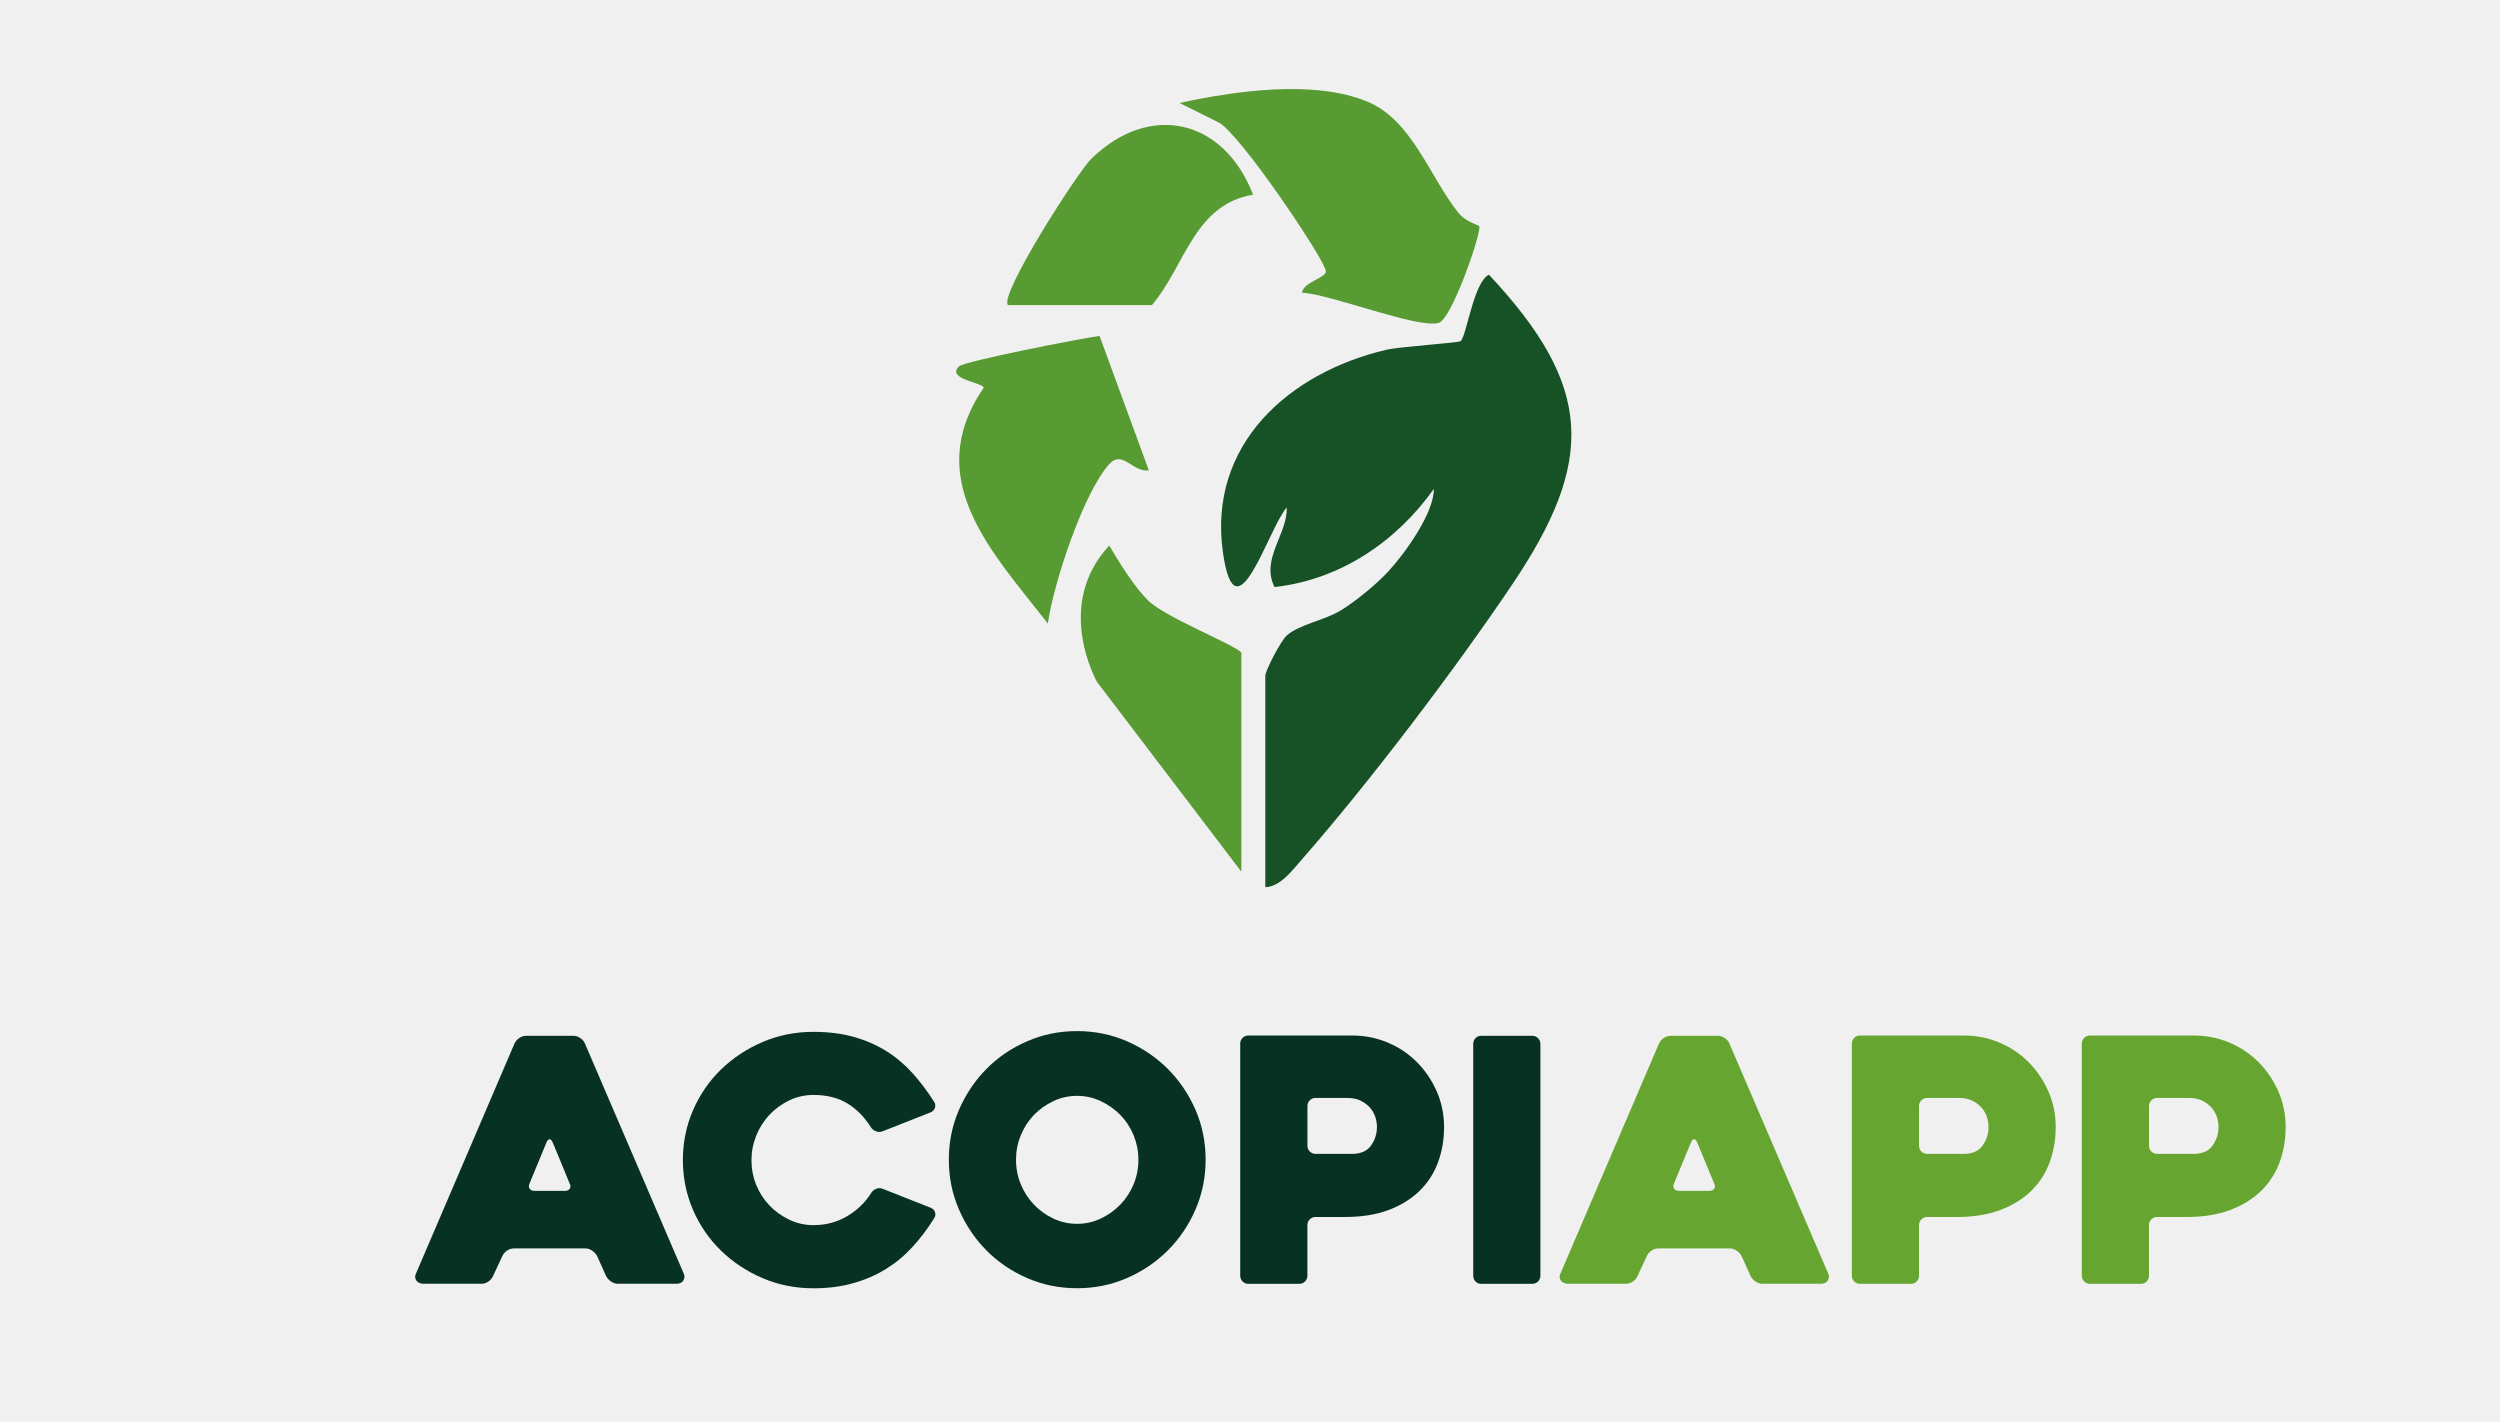
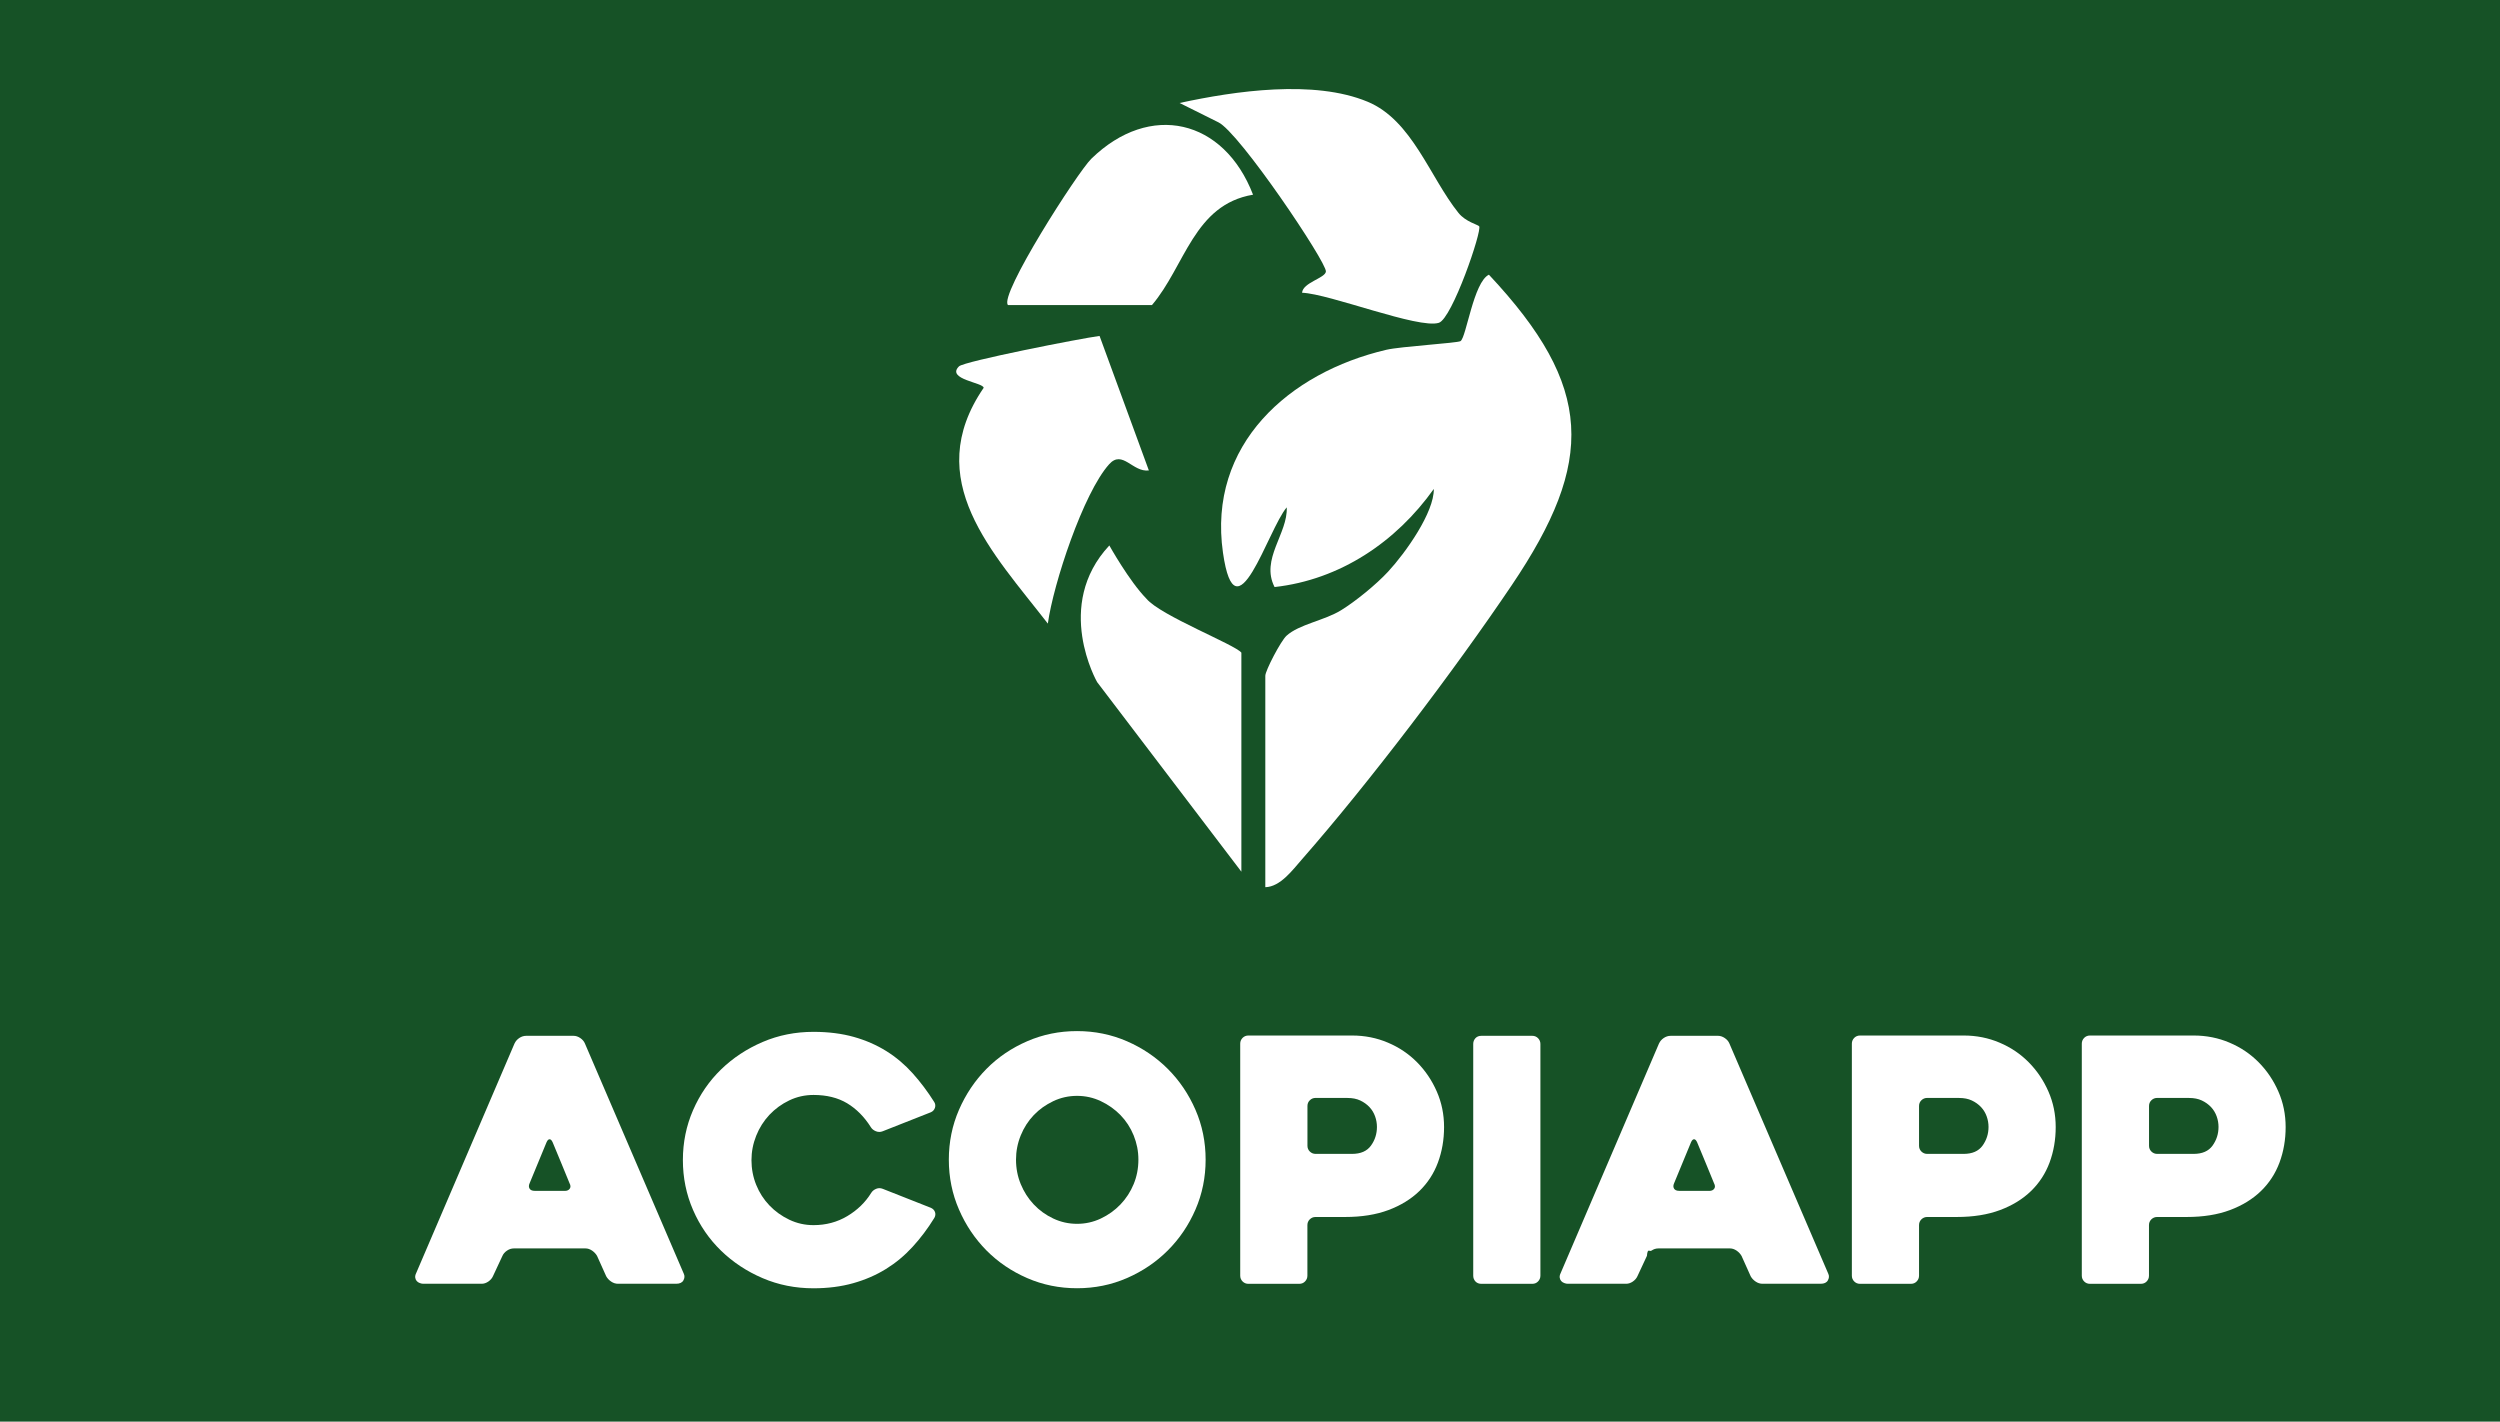
<svg xmlns="http://www.w3.org/2000/svg" id="Capa_1" version="1.1" viewBox="0 0 497.19 282.72">
  <defs>
    <style>
      .st0 {
-         fill: #165226;
-       }
- 
-       .st1 {
-         fill: #579b32;
-       }
- 
-       .st2 {
-         fill: #073123;
-       }
- 
-       .st3 {
-         fill: #65a530;
+         fill: #fff;
      }
    </style>
  </defs>
+   <rect x="0" y="0" width="497.19" height="282.72" fill="#165226" />
  <path class="st0" d="M251.64,176.42v-42.03c0-1.01,3.08-6.93,4.22-7.96,2.48-2.26,7.5-3.02,10.8-5.04,2.9-1.77,7.06-5.17,9.38-7.68,3.55-3.83,9.19-11.83,9.11-16.47-7.49,10.53-18.63,18.05-31.67,19.51-2.84-5.55,2.67-10.64,2.42-15.85-3.78,4.46-10.16,26.6-12.68,9.02-3.08-21.5,13.14-35.83,32.51-40.36,2.82-.66,14.1-1.33,14.73-1.72,1.15-.71,2.59-11.75,5.65-13.21,20.89,22.29,21.18,37.09,4.53,61.77-11.39,16.89-28.33,39.24-41.73,54.52-1.8,2.05-4.28,5.46-7.27,5.52Z" />
-   <path class="st1" d="M294.17,45c.62.85-5.37,18.37-8.02,19.2-4.02,1.27-21.74-5.78-27.2-5.98.15-2.04,4.63-2.91,4.74-4.22.16-1.84-17.21-27.67-21.39-29.68l-7.71-3.84c11.06-2.4,26.74-4.68,37.39-.25,8.87,3.68,12.38,15.03,18.09,22.13,1.42,1.76,3.88,2.33,4.1,2.64Z" />
-   <path class="st1" d="M218.68,66.82l9.8,26.74c-3.24.41-5.23-4.2-7.9-1.23-5.13,5.71-11.1,23.78-12.19,31.69-10.93-14.11-25.28-28.58-12.77-46.88.07-1.05-7.53-1.68-4.9-4.28,1.02-1.01,24.36-5.59,27.96-6.05Z" />
-   <path class="st1" d="M200.47,60.67c-1.92-1.83,13.86-26.47,16.58-29.11,11.65-11.34,26.35-7.9,32.15,7.16-11.77,1.98-13.5,14.18-20.1,21.95h-28.63Z" />
-   <path class="st1" d="M220.62,108.48s3.95,7.09,7.38,10.59c2.79,3.36,17.67,9.15,18.88,10.73v43.56l-28.69-37.71s-8.72-15.22,2.43-27.17Z" />
+   <path class="st0" d="M294.17,45c.62.85-5.37,18.37-8.02,19.2-4.02,1.27-21.74-5.78-27.2-5.98.15-2.04,4.63-2.91,4.74-4.22.16-1.84-17.21-27.67-21.39-29.68l-7.71-3.84c11.06-2.4,26.74-4.68,37.39-.25,8.87,3.68,12.38,15.03,18.09,22.13,1.42,1.76,3.88,2.33,4.1,2.64Z" />
+   <path class="st0" d="M218.68,66.82l9.8,26.74c-3.24.41-5.23-4.2-7.9-1.23-5.13,5.71-11.1,23.78-12.19,31.69-10.93-14.11-25.28-28.58-12.77-46.88.07-1.05-7.53-1.68-4.9-4.28,1.02-1.01,24.36-5.59,27.96-6.05Z" />
+   <path class="st0" d="M200.47,60.67c-1.92-1.83,13.86-26.47,16.58-29.11,11.65-11.34,26.35-7.9,32.15,7.16-11.77,1.98-13.5,14.18-20.1,21.95h-28.63Z" />
+   <path class="st0" d="M220.62,108.48s3.95,7.09,7.38,10.59c2.79,3.36,17.67,9.15,18.88,10.73v43.56l-28.69-37.71s-8.72-15.22,2.43-27.17Z" />
  <g>
-     <path class="st2" d="M102.35,207.49c.18-.4.48-.75.91-1.05.43-.29.89-.44,1.38-.44h9.44c.45,0,.89.15,1.32.44.43.29.73.64.91,1.05l19.7,45.87c.18.4.15.83-.1,1.28-.25.45-.73.67-1.45.67h-11.54c-.5,0-.96-.15-1.38-.44-.43-.29-.75-.64-.98-1.05l-1.82-4.05c-.23-.4-.55-.75-.98-1.05-.43-.29-.87-.44-1.32-.44h-14.23c-.5,0-.96.15-1.38.44-.43.29-.73.64-.91,1.05l-1.89,4.05c-.18.4-.48.75-.91,1.05-.43.29-.87.44-1.32.44h-11.6c-.22,0-.46-.04-.71-.14-.25-.09-.45-.22-.61-.4-.16-.18-.26-.4-.3-.67-.04-.27.02-.58.2-.94l19.56-45.67ZM106.33,236.84h6c.45,0,.78-.15.98-.44.2-.29.19-.64-.03-1.05-.45-1.12-.99-2.44-1.62-3.95-.63-1.51-1.21-2.91-1.75-4.22-.18-.4-.38-.61-.61-.61s-.43.2-.61.61l-3.37,8.16c-.18.4-.18.75,0,1.05.18.29.52.44,1.01.44Z" />
-     <path class="st2" d="M185.8,242.24c-1.3,2.11-2.74,4.02-4.32,5.74-1.57,1.72-3.34,3.19-5.3,4.4-1.96,1.21-4.13,2.15-6.51,2.82-2.38.67-5.02,1.01-7.89,1.01-3.6,0-6.97-.67-10.12-2.02-3.15-1.35-5.9-3.17-8.26-5.46-2.36-2.29-4.22-4.99-5.57-8.1s-2.02-6.41-2.02-9.92.67-6.81,2.02-9.92c1.35-3.1,3.2-5.8,5.57-8.1,2.36-2.29,5.12-4.11,8.26-5.46,3.15-1.35,6.52-2.02,10.12-2.02,2.97,0,5.64.34,8.03,1.01,2.38.67,4.54,1.62,6.48,2.83,1.93,1.21,3.68,2.69,5.23,4.42,1.55,1.73,2.98,3.63,4.28,5.7.22.36.27.74.14,1.15-.14.4-.4.7-.81.88l-9.58,3.78c-.45.18-.9.18-1.35,0-.45-.18-.79-.45-1.01-.81-1.3-2.07-2.88-3.65-4.72-4.76-1.84-1.1-4.07-1.65-6.68-1.65-1.71,0-3.32.36-4.82,1.08-1.51.72-2.82,1.68-3.95,2.87-1.12,1.2-2,2.58-2.63,4.16-.63,1.58-.94,3.2-.94,4.87s.31,3.35.94,4.9c.63,1.56,1.51,2.92,2.63,4.09,1.12,1.17,2.44,2.12,3.95,2.84,1.51.72,3.11,1.08,4.82,1.08,2.47,0,4.71-.6,6.71-1.79,2-1.19,3.59-2.73,4.76-4.62.22-.36.55-.63.98-.81.43-.18.87-.18,1.32,0l9.58,3.78c.4.18.67.46.81.84.13.38.09.78-.14,1.18Z" />
-     <path class="st2" d="M188.7,230.63c0-3.51.67-6.81,2.02-9.92,1.35-3.1,3.17-5.81,5.46-8.13,2.29-2.32,4.99-4.15,8.1-5.5,3.1-1.35,6.41-2.02,9.92-2.02s6.81.67,9.92,2.02c3.1,1.35,5.81,3.18,8.13,5.5,2.32,2.32,4.15,5.03,5.5,8.13,1.35,3.1,2.02,6.41,2.02,9.92s-.67,6.81-2.02,9.92-3.18,5.81-5.5,8.13c-2.32,2.32-5.03,4.15-8.13,5.5-3.1,1.35-6.41,2.02-9.92,2.02s-6.81-.67-9.92-2.02c-3.1-1.35-5.8-3.18-8.1-5.5-2.29-2.32-4.12-5.03-5.46-8.13-1.35-3.1-2.02-6.41-2.02-9.92ZM202.06,230.63c0,1.71.31,3.33.94,4.86.63,1.53,1.49,2.88,2.6,4.05,1.1,1.17,2.39,2.1,3.88,2.8,1.48.7,3.06,1.05,4.72,1.05s3.24-.35,4.72-1.05c1.48-.7,2.79-1.63,3.91-2.8,1.12-1.17,2-2.52,2.63-4.05.63-1.53.94-3.15.94-4.86s-.32-3.27-.94-4.82c-.63-1.55-1.51-2.9-2.63-4.05-1.12-1.15-2.43-2.07-3.91-2.77-1.48-.7-3.06-1.05-4.72-1.05s-3.24.35-4.72,1.05c-1.48.7-2.78,1.62-3.88,2.77-1.1,1.15-1.97,2.5-2.6,4.05-.63,1.55-.94,3.16-.94,4.82Z" />
-     <path class="st2" d="M267.51,242.03h-5.88c-.45,0-.83.16-1.15.47-.32.32-.47.7-.47,1.15v10.05c0,.45-.16.83-.47,1.15-.31.32-.69.47-1.14.47h-10.14c-.45,0-.83-.16-1.14-.47-.31-.31-.47-.7-.47-1.15v-46.14c0-.45.16-.83.47-1.15.31-.31.7-.47,1.15-.47h20.64c2.52,0,4.89.47,7.12,1.42,2.23.94,4.16,2.25,5.8,3.91,1.64,1.66,2.95,3.6,3.91,5.8.97,2.2,1.45,4.57,1.45,7.08s-.41,4.87-1.22,7.05c-.81,2.18-2.04,4.07-3.69,5.67-1.65,1.6-3.7,2.86-6.15,3.78-2.46.92-5.33,1.38-8.62,1.38ZM268.01,218.35h-6.37c-.45,0-.84.16-1.15.47-.32.31-.47.69-.47,1.14v7.91c0,.45.16.83.47,1.14.32.31.7.47,1.15.47h7.25c1.72,0,2.97-.55,3.76-1.64s1.19-2.34,1.19-3.72c0-.71-.12-1.42-.37-2.11-.25-.69-.62-1.31-1.12-1.84s-1.11-.97-1.83-1.31c-.72-.34-1.56-.5-2.51-.5Z" />
-     <path class="st2" d="M304.74,255.32h-10.14c-.49,0-.88-.16-1.17-.47-.29-.31-.44-.7-.44-1.15v-46.08c0-.45.15-.83.44-1.15.29-.31.68-.47,1.17-.47h10.14c.45,0,.83.16,1.14.47.31.32.47.7.47,1.15v46.08c0,.45-.16.83-.47,1.15-.31.32-.69.47-1.14.47Z" />
-     <path class="st3" d="M329.96,207.49c.18-.4.48-.75.91-1.05.43-.29.89-.44,1.38-.44h9.44c.45,0,.89.15,1.32.44.43.29.73.64.91,1.05l19.7,45.87c.18.4.15.83-.1,1.28-.25.45-.73.67-1.45.67h-11.54c-.5,0-.96-.15-1.38-.44-.43-.29-.75-.64-.98-1.05l-1.82-4.05c-.23-.4-.55-.75-.98-1.05-.43-.29-.87-.44-1.32-.44h-14.23c-.5,0-.96.15-1.38.44-.43.29-.73.64-.91,1.05l-1.89,4.05c-.18.4-.48.75-.91,1.05-.43.29-.87.44-1.32.44h-11.6c-.22,0-.46-.04-.71-.14-.25-.09-.45-.22-.61-.4-.16-.18-.26-.4-.3-.67-.04-.27.02-.58.2-.94l19.56-45.67ZM333.94,236.84h6c.45,0,.78-.15.98-.44.2-.29.19-.64-.03-1.05-.45-1.12-.99-2.44-1.62-3.95-.63-1.51-1.21-2.91-1.75-4.22-.18-.4-.38-.61-.61-.61s-.43.2-.61.61l-3.37,8.16c-.18.4-.18.75,0,1.05.18.29.52.44,1.01.44Z" />
-     <path class="st3" d="M389.15,242.03h-5.88c-.45,0-.83.16-1.15.47-.32.32-.47.7-.47,1.15v10.05c0,.45-.16.83-.47,1.15-.31.32-.69.47-1.14.47h-10.14c-.45,0-.83-.16-1.14-.47-.31-.31-.47-.7-.47-1.15v-46.14c0-.45.16-.83.47-1.15.31-.31.7-.47,1.15-.47h20.64c2.52,0,4.89.47,7.12,1.42,2.23.94,4.16,2.25,5.8,3.91,1.64,1.66,2.95,3.6,3.91,5.8.97,2.2,1.45,4.57,1.45,7.08s-.41,4.87-1.22,7.05c-.81,2.18-2.04,4.07-3.69,5.67-1.65,1.6-3.7,2.86-6.15,3.78-2.46.92-5.33,1.38-8.62,1.38ZM389.64,218.35h-6.37c-.45,0-.84.16-1.15.47-.32.31-.47.69-.47,1.14v7.91c0,.45.16.83.47,1.14.32.31.7.47,1.15.47h7.25c1.72,0,2.97-.55,3.76-1.64.79-1.1,1.19-2.34,1.19-3.72,0-.71-.12-1.42-.37-2.11-.25-.69-.62-1.31-1.12-1.84s-1.11-.97-1.83-1.31c-.72-.34-1.56-.5-2.51-.5Z" />
-     <path class="st3" d="M434.88,242.03h-5.88c-.45,0-.83.16-1.15.47-.32.32-.47.7-.47,1.15v10.05c0,.45-.16.83-.47,1.15-.31.32-.69.47-1.14.47h-10.14c-.45,0-.83-.16-1.14-.47-.31-.31-.47-.7-.47-1.15v-46.14c0-.45.16-.83.47-1.15.31-.31.7-.47,1.15-.47h20.64c2.52,0,4.89.47,7.12,1.42,2.23.94,4.16,2.25,5.8,3.91,1.64,1.66,2.95,3.6,3.91,5.8.97,2.2,1.45,4.57,1.45,7.08s-.41,4.87-1.22,7.05c-.81,2.18-2.04,4.07-3.69,5.67-1.65,1.6-3.7,2.86-6.15,3.78-2.46.92-5.33,1.38-8.62,1.38ZM435.38,218.35h-6.37c-.45,0-.84.16-1.15.47-.32.31-.47.69-.47,1.14v7.91c0,.45.16.83.47,1.14.32.31.7.47,1.15.47h7.25c1.72,0,2.97-.55,3.76-1.64.79-1.1,1.19-2.34,1.19-3.72,0-.71-.12-1.42-.37-2.11-.25-.69-.62-1.31-1.12-1.84s-1.11-.97-1.83-1.31c-.72-.34-1.56-.5-2.51-.5Z" />
+     <path class="st0" d="M102.35,207.49c.18-.4.48-.75.91-1.05.43-.29.89-.44,1.38-.44h9.44c.45,0,.89.15,1.32.44.43.29.73.64.91,1.05l19.7,45.87c.18.4.15.83-.1,1.28-.25.45-.73.67-1.45.67h-11.54c-.5,0-.96-.15-1.38-.44-.43-.29-.75-.64-.98-1.05l-1.82-4.05c-.23-.4-.55-.75-.98-1.05-.43-.29-.87-.44-1.32-.44h-14.23c-.5,0-.96.15-1.38.44-.43.29-.73.64-.91,1.05l-1.89,4.05c-.18.4-.48.75-.91,1.05-.43.29-.87.44-1.32.44h-11.6c-.22,0-.46-.04-.71-.14-.25-.09-.45-.22-.61-.4-.16-.18-.26-.4-.3-.67-.04-.27.02-.58.2-.94l19.56-45.67ZM106.33,236.84h6c.45,0,.78-.15.98-.44.2-.29.19-.64-.03-1.05-.45-1.12-.99-2.44-1.62-3.95-.63-1.51-1.21-2.91-1.75-4.22-.18-.4-.38-.61-.61-.61s-.43.2-.61.61l-3.37,8.16c-.18.4-.18.75,0,1.05.18.29.52.44,1.01.44Z" />
+     <path class="st0" d="M185.8,242.24c-1.3,2.11-2.74,4.02-4.32,5.74-1.57,1.72-3.34,3.19-5.3,4.4-1.96,1.21-4.13,2.15-6.51,2.82-2.38.67-5.02,1.01-7.89,1.01-3.6,0-6.97-.67-10.12-2.02-3.15-1.35-5.9-3.17-8.26-5.46-2.36-2.29-4.22-4.99-5.57-8.1s-2.02-6.41-2.02-9.92.67-6.81,2.02-9.92c1.35-3.1,3.2-5.8,5.57-8.1,2.36-2.29,5.12-4.11,8.26-5.46,3.15-1.35,6.52-2.02,10.12-2.02,2.97,0,5.64.34,8.03,1.01,2.38.67,4.54,1.62,6.48,2.83,1.93,1.21,3.68,2.69,5.23,4.42,1.55,1.73,2.98,3.63,4.28,5.7.22.36.27.74.14,1.15-.14.4-.4.7-.81.88l-9.58,3.78c-.45.18-.9.18-1.35,0-.45-.18-.79-.45-1.01-.81-1.3-2.07-2.88-3.65-4.72-4.76-1.84-1.1-4.07-1.65-6.68-1.65-1.71,0-3.32.36-4.82,1.08-1.51.72-2.82,1.68-3.95,2.87-1.12,1.2-2,2.58-2.63,4.16-.63,1.58-.94,3.2-.94,4.87s.31,3.35.94,4.9c.63,1.56,1.51,2.92,2.63,4.09,1.12,1.17,2.44,2.12,3.95,2.84,1.51.72,3.11,1.08,4.82,1.08,2.47,0,4.71-.6,6.71-1.79,2-1.19,3.59-2.73,4.76-4.62.22-.36.55-.63.98-.81.43-.18.87-.18,1.32,0l9.58,3.78c.4.18.67.46.81.84.13.38.09.78-.14,1.18Z" />
+     <path class="st0" d="M188.7,230.63c0-3.51.67-6.81,2.02-9.92,1.35-3.1,3.17-5.81,5.46-8.13,2.29-2.32,4.99-4.15,8.1-5.5,3.1-1.35,6.41-2.02,9.92-2.02s6.81.67,9.92,2.02c3.1,1.35,5.81,3.18,8.13,5.5,2.32,2.32,4.15,5.03,5.5,8.13,1.35,3.1,2.02,6.41,2.02,9.92s-.67,6.81-2.02,9.92-3.18,5.81-5.5,8.13c-2.32,2.32-5.03,4.15-8.13,5.5-3.1,1.35-6.41,2.02-9.92,2.02s-6.81-.67-9.92-2.02c-3.1-1.35-5.8-3.18-8.1-5.5-2.29-2.32-4.12-5.03-5.46-8.13-1.35-3.1-2.02-6.41-2.02-9.92ZM202.06,230.63c0,1.71.31,3.33.94,4.86.63,1.53,1.49,2.88,2.6,4.05,1.1,1.17,2.39,2.1,3.88,2.8,1.48.7,3.06,1.05,4.72,1.05s3.24-.35,4.72-1.05c1.48-.7,2.79-1.63,3.91-2.8,1.12-1.17,2-2.52,2.63-4.05.63-1.53.94-3.15.94-4.86s-.32-3.27-.94-4.82c-.63-1.55-1.51-2.9-2.63-4.05-1.12-1.15-2.43-2.07-3.91-2.77-1.48-.7-3.06-1.05-4.72-1.05s-3.24.35-4.72,1.05c-1.48.7-2.78,1.62-3.88,2.77-1.1,1.15-1.97,2.5-2.6,4.05-.63,1.55-.94,3.16-.94,4.82Z" />
+     <path class="st0" d="M267.51,242.03h-5.88c-.45,0-.83.16-1.15.47-.32.32-.47.7-.47,1.15v10.05c0,.45-.16.83-.47,1.15-.31.32-.69.47-1.14.47h-10.14c-.45,0-.83-.16-1.14-.47-.31-.31-.47-.7-.47-1.15v-46.14c0-.45.16-.83.47-1.15.31-.31.7-.47,1.15-.47h20.64c2.52,0,4.89.47,7.12,1.42,2.23.94,4.16,2.25,5.8,3.91,1.64,1.66,2.95,3.6,3.91,5.8.97,2.2,1.45,4.57,1.45,7.08s-.41,4.87-1.22,7.05c-.81,2.18-2.04,4.07-3.69,5.67-1.65,1.6-3.7,2.86-6.15,3.78-2.46.92-5.33,1.38-8.62,1.38ZM268.01,218.35h-6.37c-.45,0-.84.16-1.15.47-.32.31-.47.69-.47,1.14v7.91c0,.45.16.83.47,1.14.32.31.7.47,1.15.47h7.25c1.72,0,2.97-.55,3.76-1.64s1.19-2.34,1.19-3.72c0-.71-.12-1.42-.37-2.11-.25-.69-.62-1.31-1.12-1.84s-1.11-.97-1.83-1.31c-.72-.34-1.56-.5-2.51-.5Z" />
+     <path class="st0" d="M304.74,255.32h-10.14c-.49,0-.88-.16-1.17-.47-.29-.31-.44-.7-.44-1.15v-46.08c0-.45.15-.83.44-1.15.29-.31.68-.47,1.17-.47h10.14c.45,0,.83.16,1.14.47.31.32.47.7.47,1.15v46.08c0,.45-.16.83-.47,1.15-.31.32-.69.47-1.14.47Z" />
+     <path class="st0" d="M329.96,207.49c.18-.4.48-.75.91-1.05.43-.29.89-.44,1.38-.44h9.44c.45,0,.89.15,1.32.44.43.29.73.64.91,1.05l19.7,45.87c.18.4.15.83-.1,1.28-.25.45-.73.67-1.45.67h-11.54c-.5,0-.96-.15-1.38-.44-.43-.29-.75-.64-.98-1.05l-1.82-4.05c-.23-.4-.55-.75-.98-1.05-.43-.29-.87-.44-1.32-.44h-14.23c-.5,0-.96.15-1.38.44-.43.29-.75-.64-.91,1.05l-1.89,4.05c-.18.4-.48.75-.91,1.05-.43.29-.87.44-1.32.44h-11.6c-.22,0-.46-.04-.71-.14-.25-.09-.45-.22-.61-.4-.16-.18-.26-.4-.3-.67-.04-.27.02-.58.2-.94l19.56-45.67ZM333.94,236.84h6c.45,0,.78-.15.98-.44.2-.29.19-.64-.03-1.05-.45-1.12-.99-2.44-1.62-3.95-.63-1.51-1.21-2.91-1.75-4.22-.18-.4-.38-.61-.61-.61s-.43.2-.61.61l-3.37,8.16c-.18.4-.18.75,0,1.05.18.29.52.44,1.01.44Z" />
+     <path class="st0" d="M389.15,242.03h-5.88c-.45,0-.83.16-1.15.47-.32.32-.47.7-.47,1.15v10.05c0,.45-.16.83-.47,1.15-.31.32-.69.47-1.14.47h-10.14c-.45,0-.83-.16-1.14-.47-.31-.31-.47-.7-.47-1.15v-46.14c0-.45.16-.83.47-1.15.31-.31.7-.47,1.15-.47h20.64c2.52,0,4.89.47,7.12,1.42,2.23.94,4.16,2.25,5.8,3.91,1.64,1.66,2.95,3.6,3.91,5.8.97,2.2,1.45,4.57,1.45,7.08s-.41,4.87-1.22,7.05c-.81,2.18-2.04,4.07-3.69,5.67-1.65,1.6-3.7,2.86-6.15,3.78-2.46.92-5.33,1.38-8.62,1.38ZM389.64,218.35h-6.37c-.45,0-.84.16-1.15.47-.32.31-.47.69-.47,1.14v7.91c0,.45.16.83.47,1.14.32.31.7.47,1.15.47h7.25c1.72,0,2.97-.55,3.76-1.64.79-1.1,1.19-2.34,1.19-3.72,0-.71-.12-1.42-.37-2.11-.25-.69-.62-1.31-1.12-1.84s-1.11-.97-1.83-1.31c-.72-.34-1.56-.5-2.51-.5Z" />
+     <path class="st0" d="M434.88,242.03h-5.88c-.45,0-.83.16-1.15.47-.32.32-.47.7-.47,1.15v10.05c0,.45-.16.83-.47,1.15-.31.32-.69.47-1.14.47h-10.14c-.45,0-.83-.16-1.14-.47-.31-.31-.47-.7-.47-1.15v-46.14c0-.45.16-.83.47-1.15.31-.31.7-.47,1.15-.47h20.64c2.52,0,4.89.47,7.12,1.42,2.23.94,4.16,2.25,5.8,3.91,1.64,1.66,2.95,3.6,3.91,5.8.97,2.2,1.45,4.57,1.45,7.08s-.41,4.87-1.22,7.05c-.81,2.18-2.04,4.07-3.69,5.67-1.65,1.6-3.7,2.86-6.15,3.78-2.46.92-5.33,1.38-8.62,1.38ZM435.38,218.35h-6.37c-.45,0-.84.16-1.15.47-.32.31-.47.69-.47,1.14v7.91c0,.45.16.83.47,1.14.32.31.7.47,1.15.47h7.25c1.72,0,2.97-.55,3.76-1.64.79-1.1,1.19-2.34,1.19-3.72,0-.71-.12-1.42-.37-2.11-.25-.69-.62-1.31-1.12-1.84s-1.11-.97-1.83-1.31c-.72-.34-1.56-.5-2.51-.5Z" />
  </g>
</svg>
